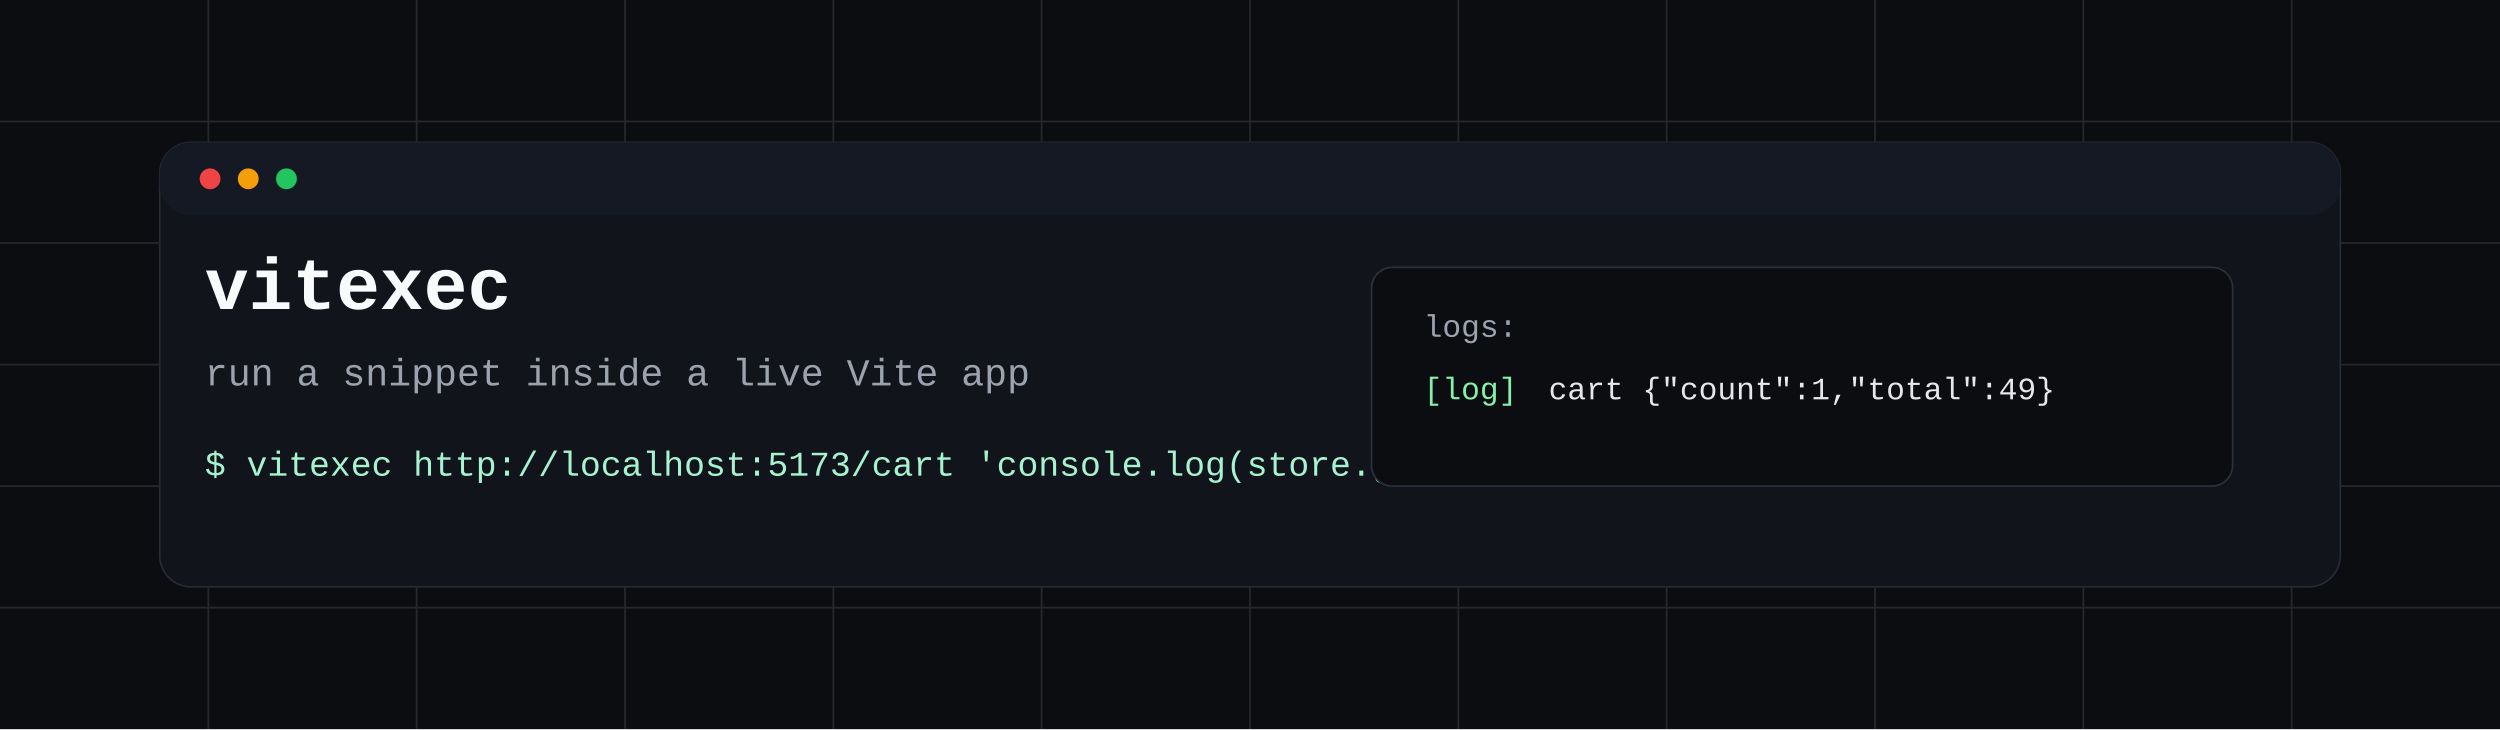
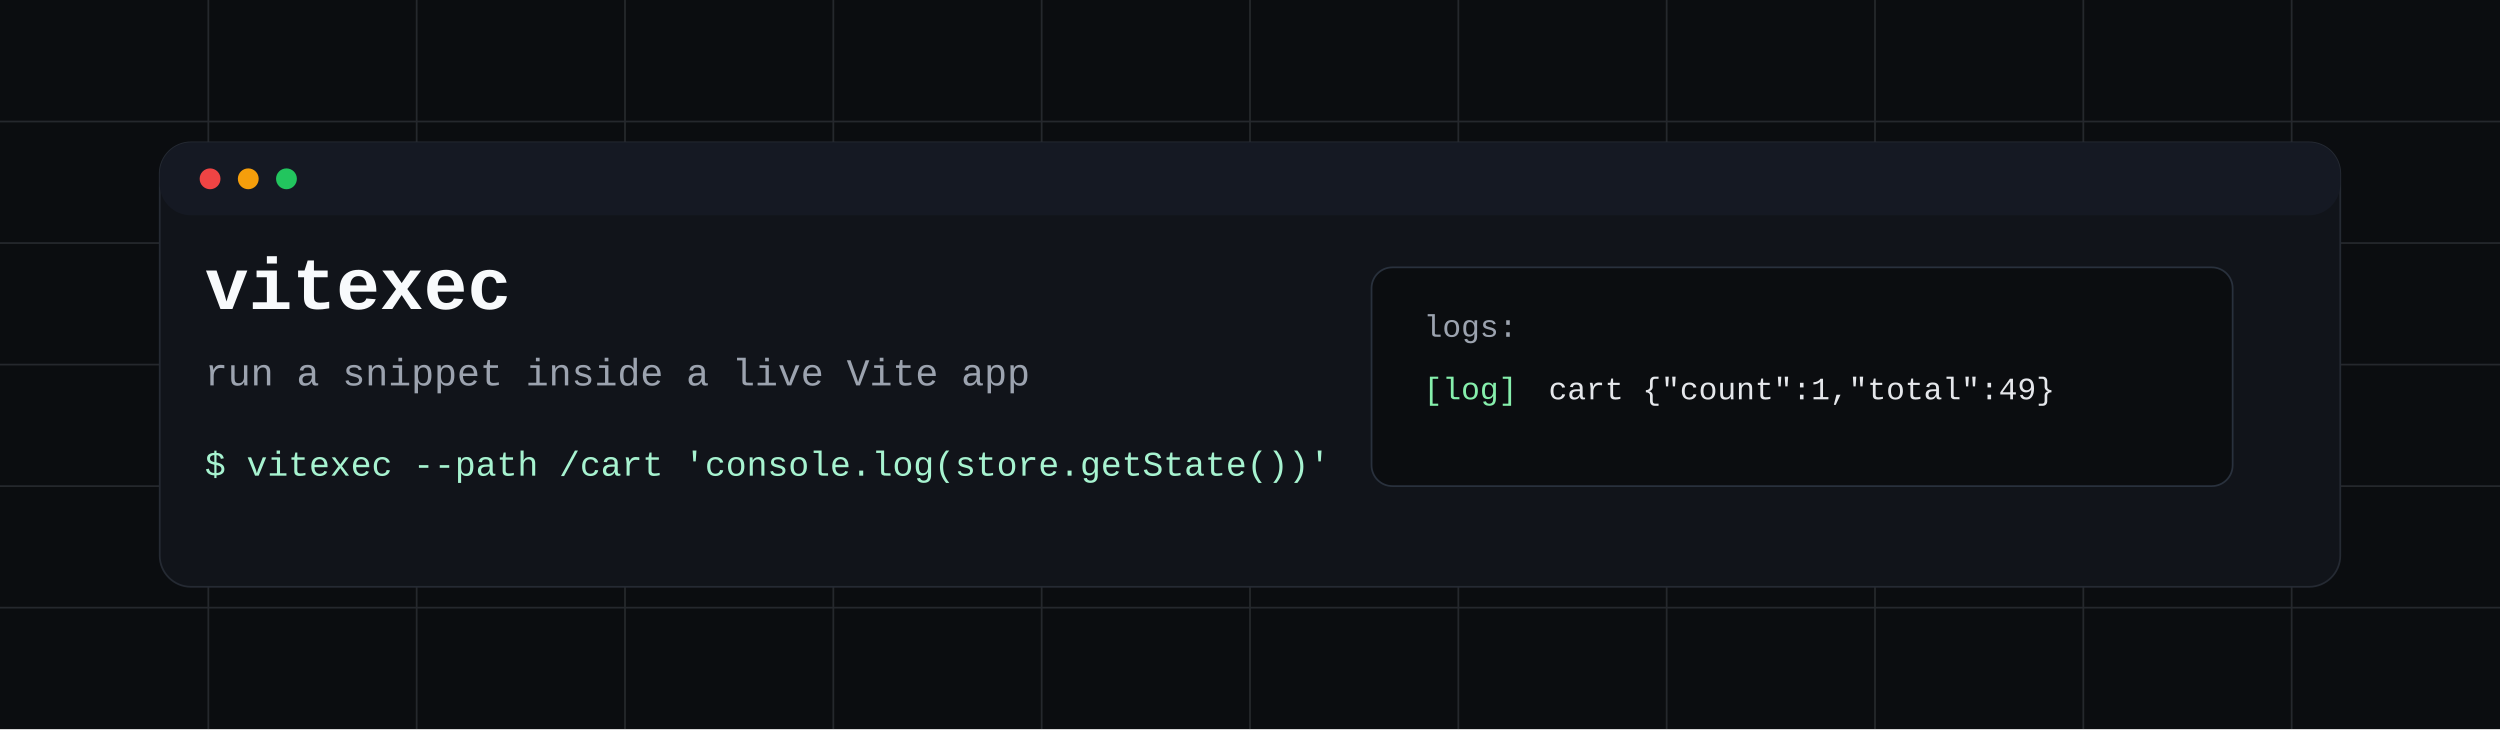
<svg xmlns="http://www.w3.org/2000/svg" width="1440" height="420" viewBox="0 0 1440 420" role="img" aria-label="vitexec header">
  <rect width="1440" height="420" fill="#0b0d10" />
  <g opacity="0.18" stroke="#9ca3af" stroke-width="1">
    <path d="M0 70h1440M0 140h1440M0 210h1440M0 280h1440M0 350h1440" />
    <path d="M120 0v420M240 0v420M360 0v420M480 0v420M600 0v420M720 0v420M840 0v420M960 0v420M1080 0v420M1200 0v420M1320 0v420" />
  </g>
  <rect x="92" y="82" width="1256" height="256" rx="18" fill="#11141a" stroke="#252a33" />
  <rect x="92" y="82" width="1256" height="42" rx="18" fill="#151923" />
  <circle cx="121" cy="103" r="6" fill="#ef4444" />
  <circle cx="143" cy="103" r="6" fill="#f59e0b" />
  <circle cx="165" cy="103" r="6" fill="#22c55e" />
  <text x="118" y="178" fill="#f8fafc" font-family="SFMono-Regular, Consolas, Liberation Mono, Menlo, monospace" font-size="42" font-weight="700">vitexec</text>
  <text x="118" y="222" fill="#9ca3af" font-family="SFMono-Regular, Consolas, Liberation Mono, Menlo, monospace" font-size="22">run a snippet inside a live Vite app</text>
-   <text x="118" y="274" fill="#a7f3d0" font-family="SFMono-Regular, Consolas, Liberation Mono, Menlo, monospace" font-size="20">$ vitexec http://localhost:5173/cart 'console.log(store.getState())'</text>
+   <text x="118" y="274" fill="#a7f3d0" font-family="SFMono-Regular, Consolas, Liberation Mono, Menlo, monospace" font-size="20">$ vitexec --path /cart 'console.log(store.getState())'</text>
  <g font-family="SFMono-Regular, Consolas, Liberation Mono, Menlo, monospace" font-size="18">
    <rect x="790" y="154" width="496" height="126" rx="12" fill="#0b0d10" stroke="#29313d" />
    <text x="820" y="194" fill="#9ca3af">logs:</text>
    <text x="820" y="230" fill="#86efac">[log]</text>
    <text x="892" y="230" fill="#e5e7eb">cart {"count":1,"total":49}</text>
  </g>
</svg>
